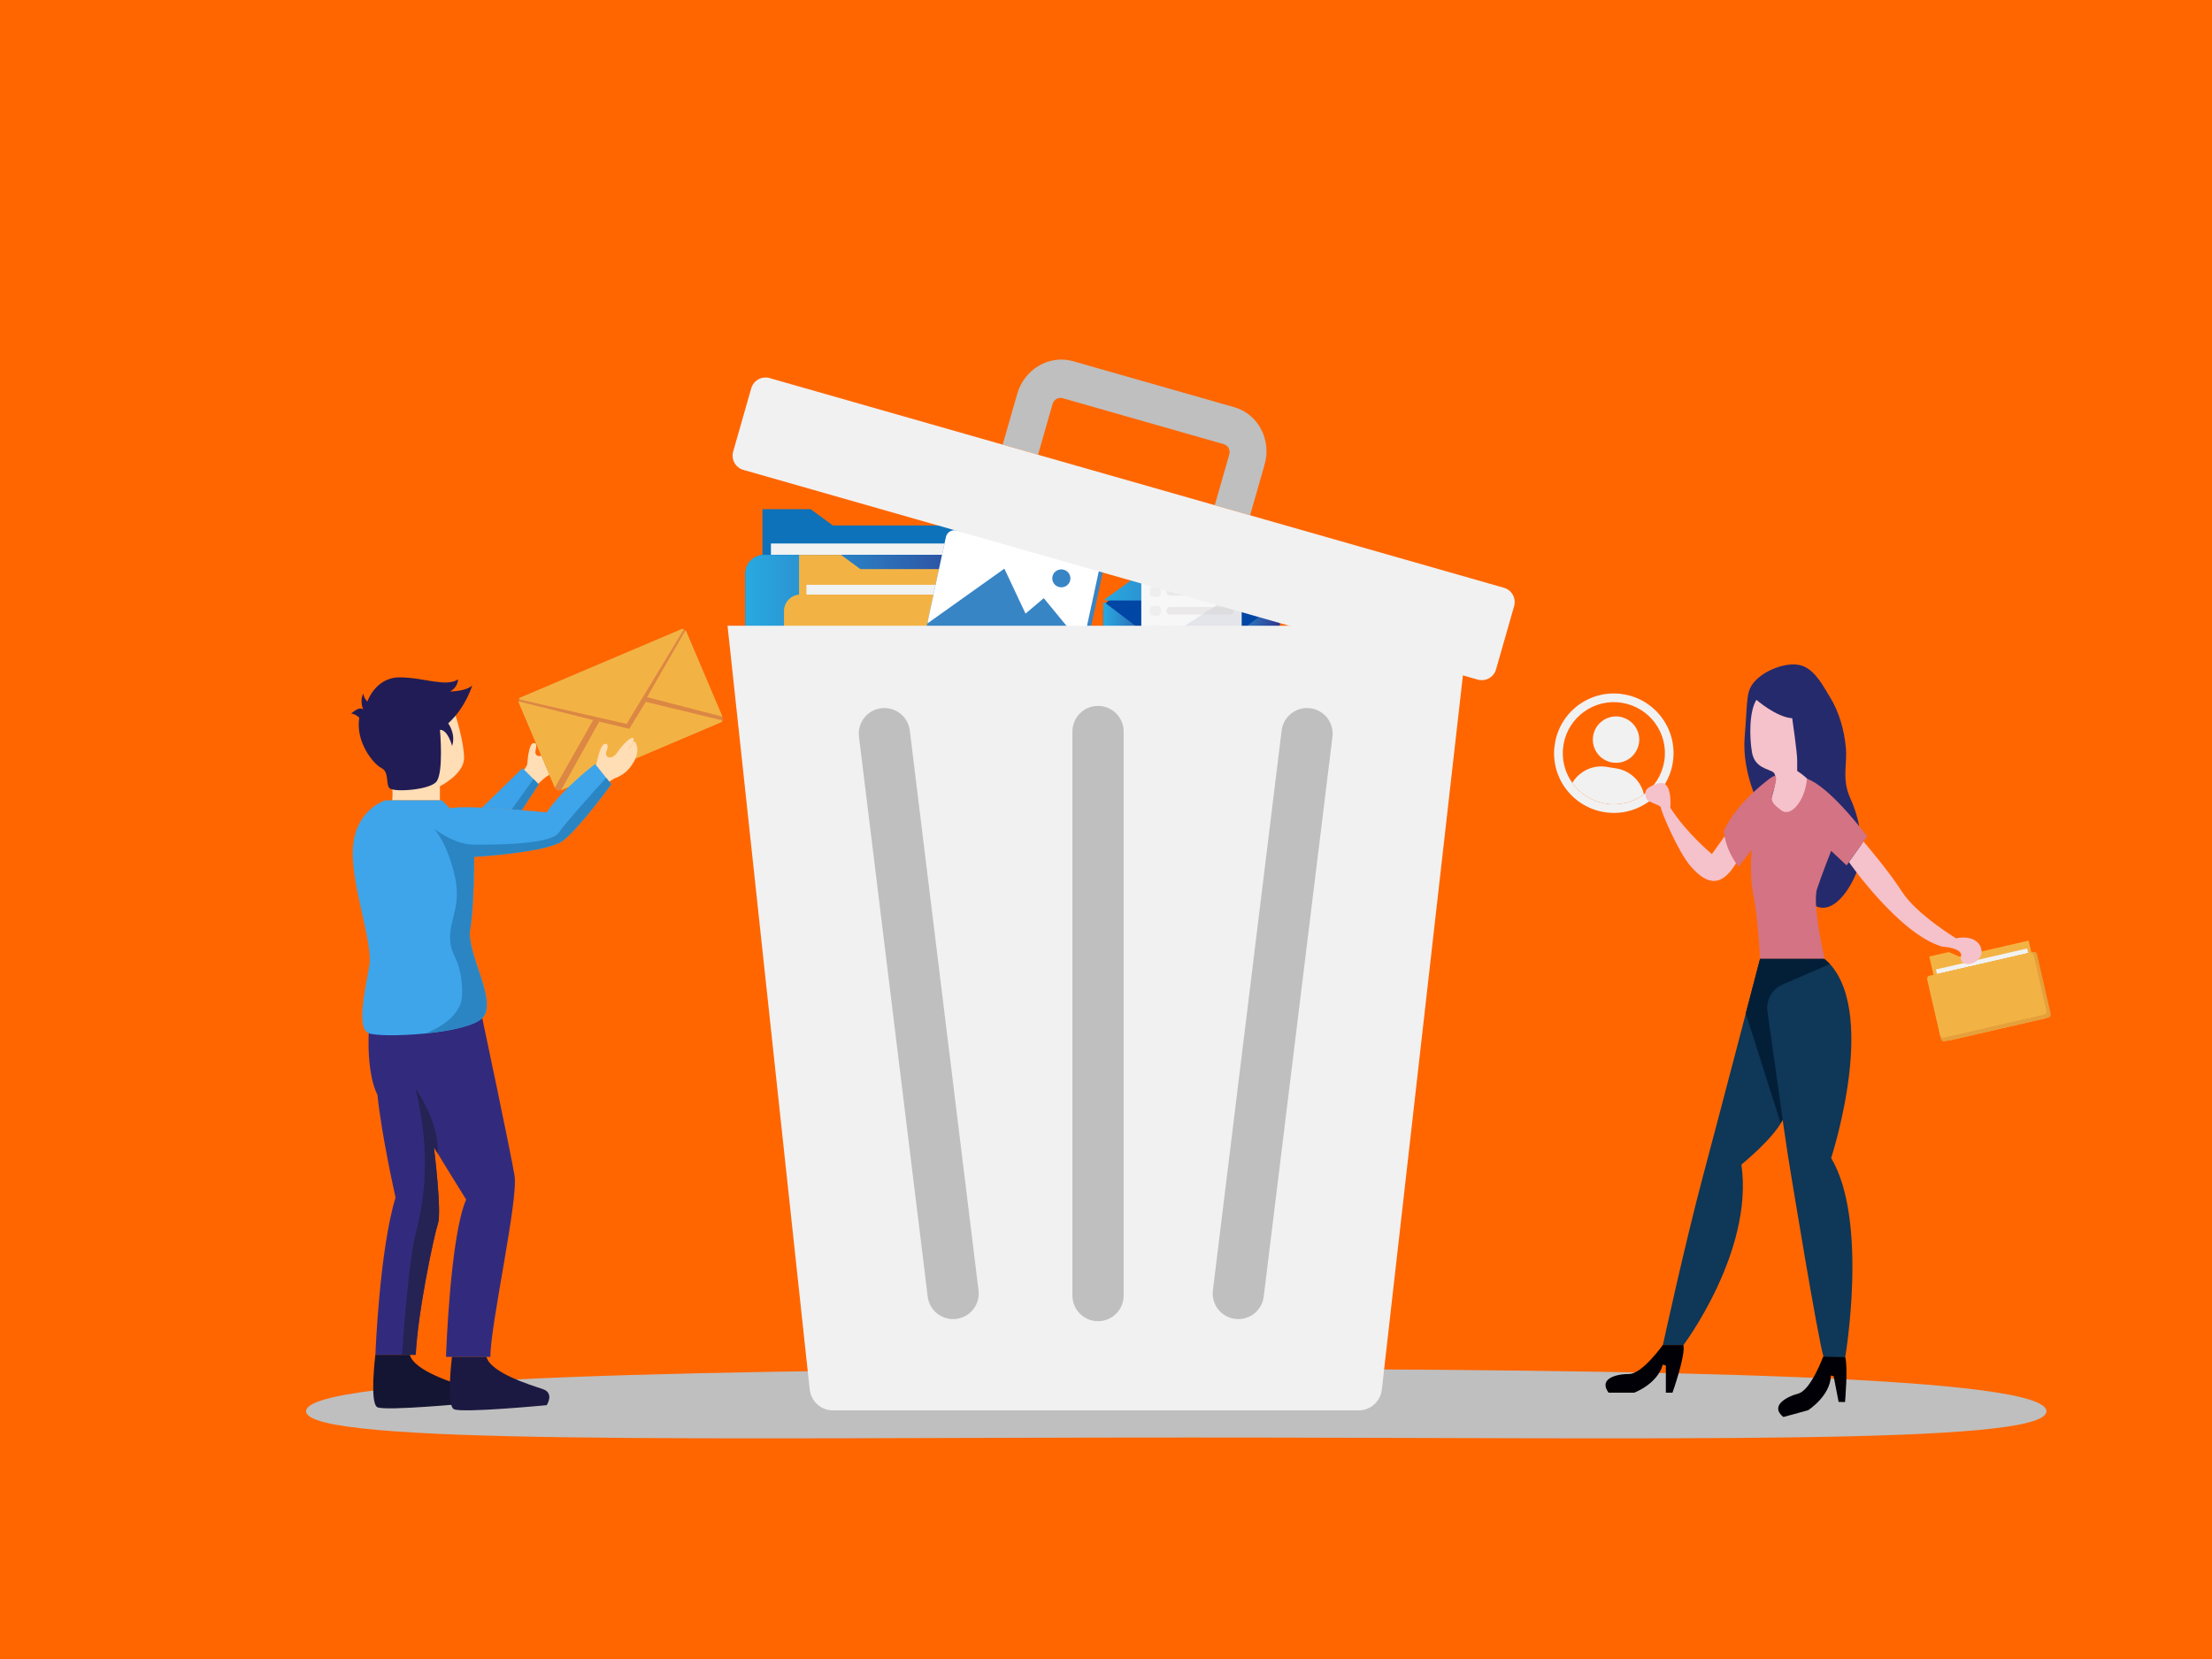
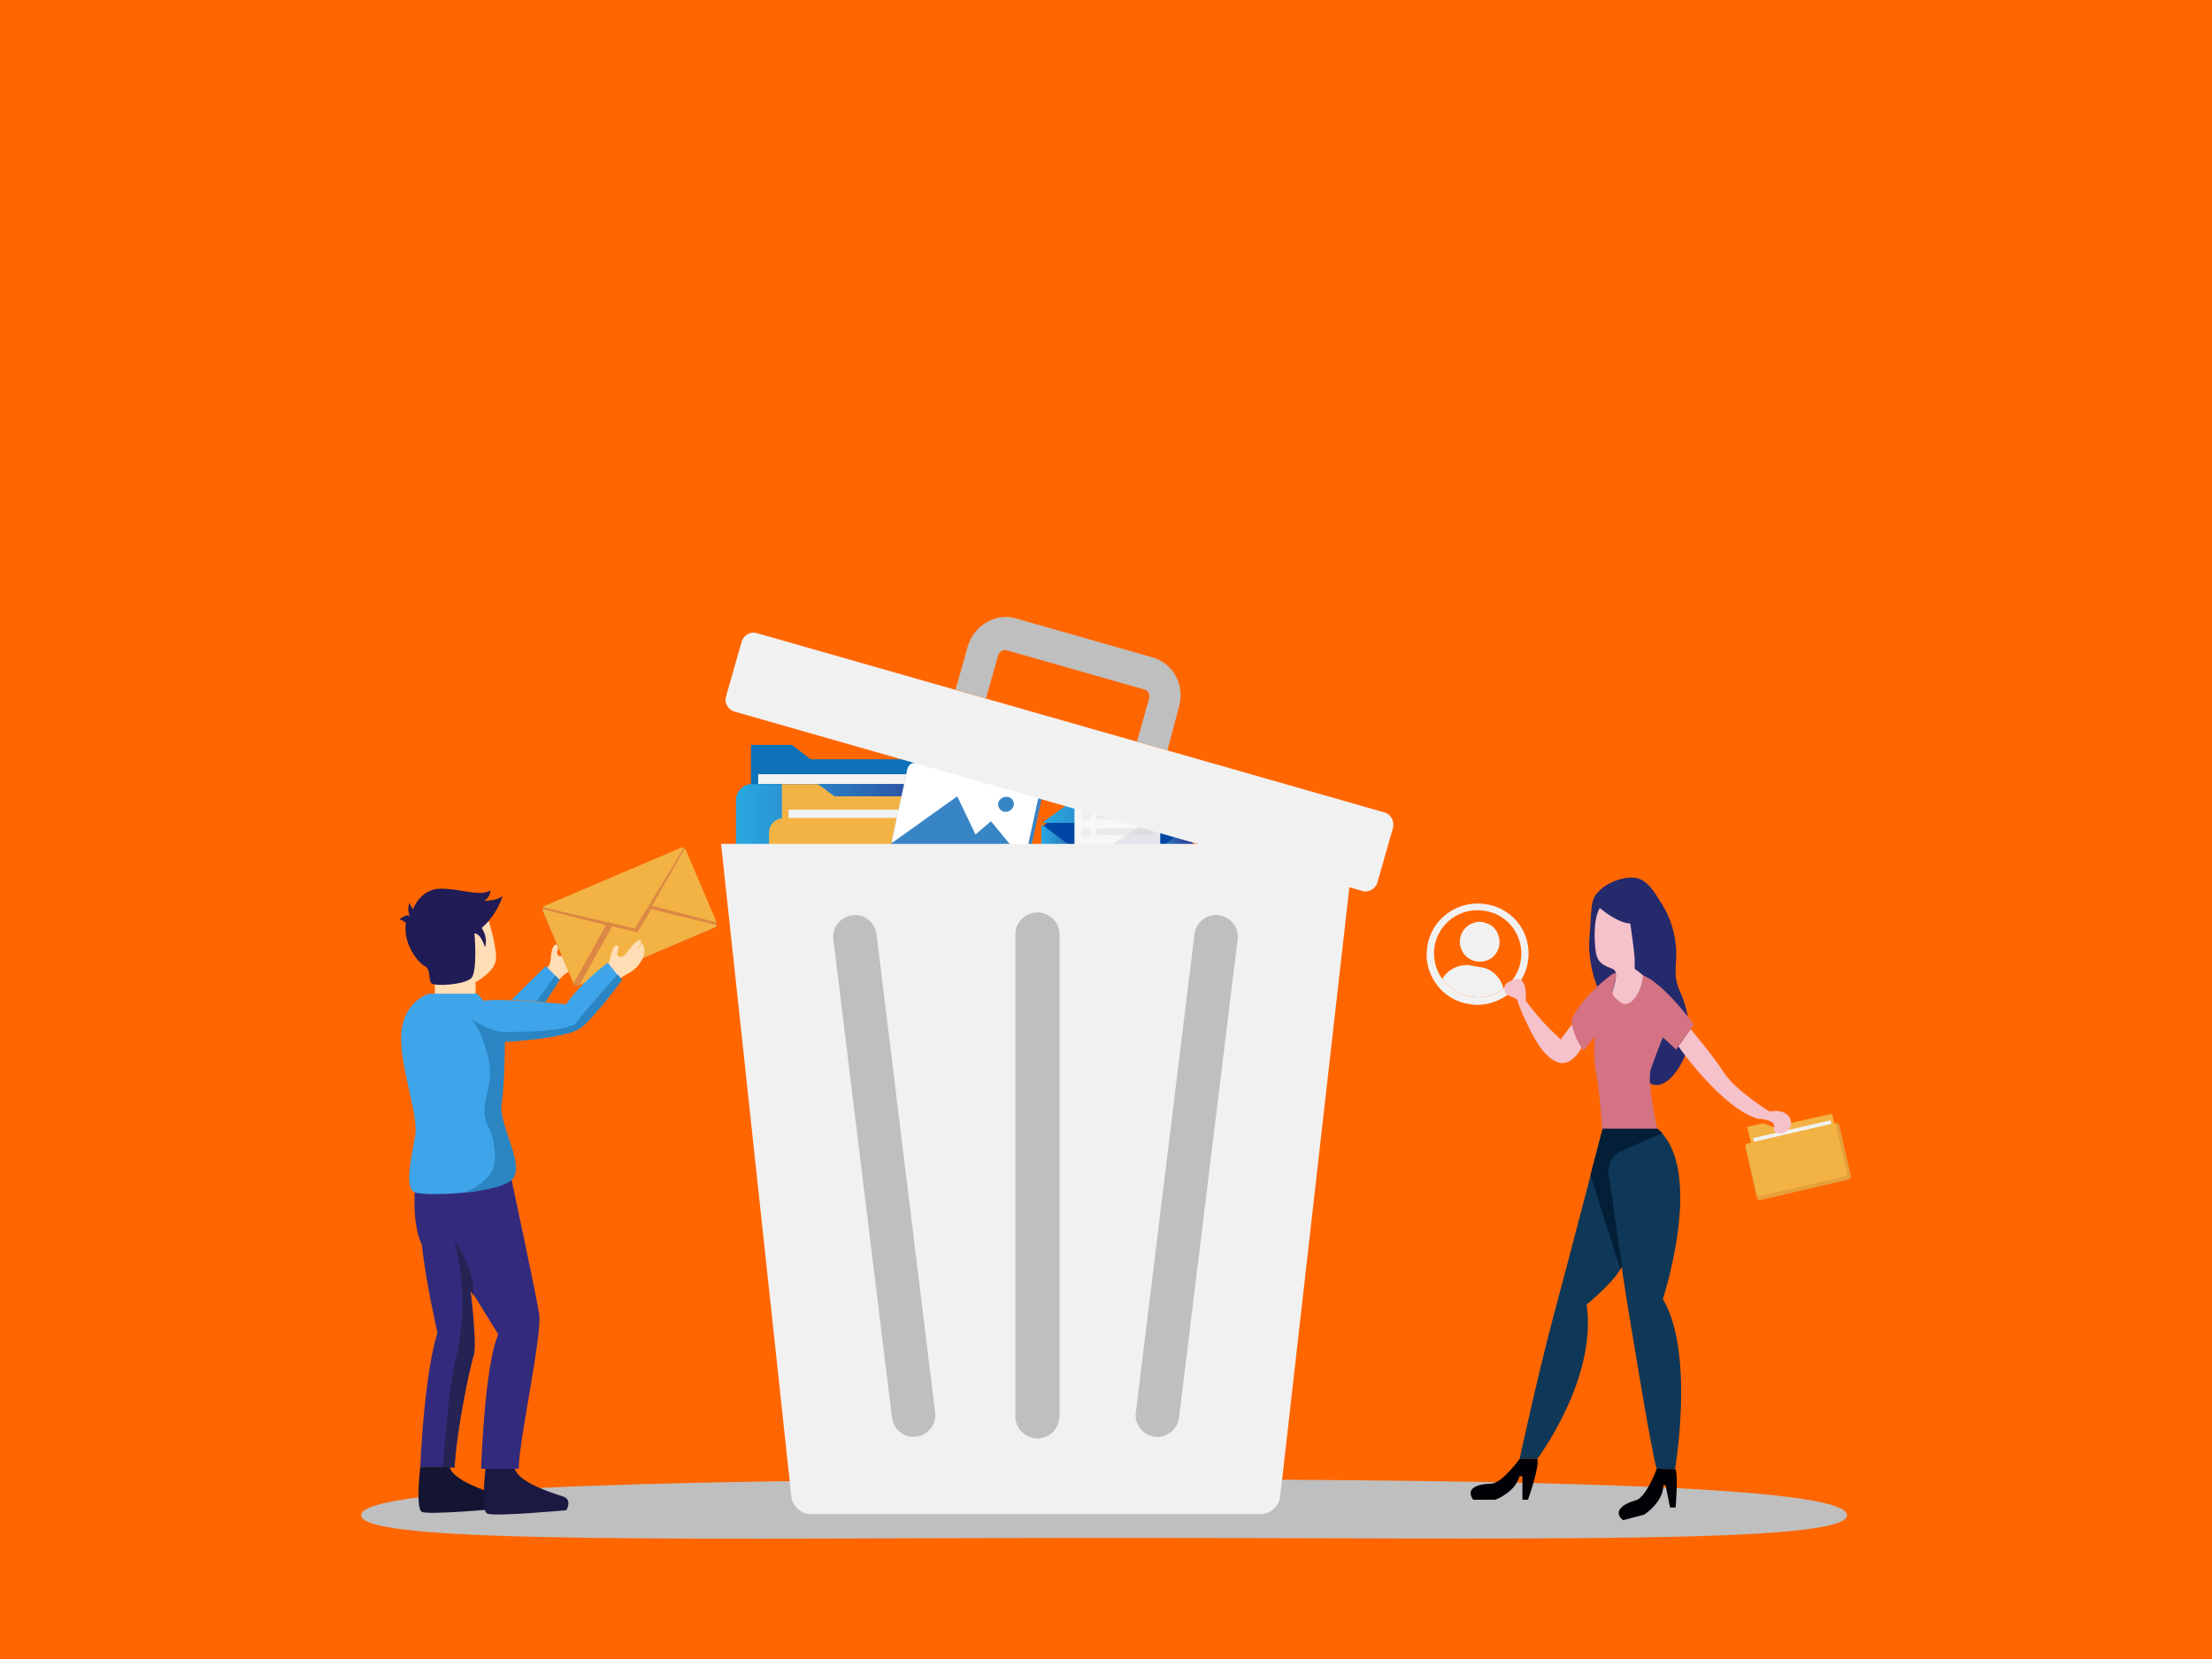
- <svg xmlns="http://www.w3.org/2000/svg" xmlns:xlink="http://www.w3.org/1999/xlink" id="SSL_ILLUSTRATION" viewBox="0 0 400 300">
-   <defs>
-     <style>.cls-1{fill:#d1cbcb;}.cls-1,.cls-2,.cls-3,.cls-4,.cls-5,.cls-6,.cls-7,.cls-8,.cls-9,.cls-10,.cls-11,.cls-12,.cls-13,.cls-14,.cls-15,.cls-16,.cls-17,.cls-18,.cls-19,.cls-20,.cls-21,.cls-22,.cls-23,.cls-24,.cls-25,.cls-26,.cls-27,.cls-28,.cls-29,.cls-30,.cls-31,.cls-32,.cls-33,.cls-34,.cls-35,.cls-36{stroke-width:0px;}.cls-2{fill:#031f38;}.cls-3{fill:url(#linear-gradient);}.cls-4{fill:#2b85c2;}.cls-5{fill:#e5a03c;}.cls-6{fill:#0f3757;}.cls-7{fill:#f5c1ca;}.cls-8{fill:#f7f7f7;}.cls-9{fill:#242353;}.cls-10{fill:#0d72b9;}.cls-11{fill:#211c55;}.cls-12{fill:url(#linear-gradient-5);}.cls-37{opacity:.35;}.cls-13{fill:none;}.cls-14{fill:#dc8744;}.cls-15{fill:#1b1941;}.cls-16{fill:#e4e5ea;}.cls-17{fill:#f3b344;}.cls-18{fill:#ddd;}.cls-19{fill:#bfbfbf;}.cls-20{fill:#ffddb5;}.cls-21{fill:#000006;}.cls-22{fill:#3ca2e9;}.cls-23{fill:#fff;}.cls-24{fill:url(#linear-gradient-2);}.cls-25{fill:#0046a4;}.cls-26{fill:#f60;}.cls-27{fill:url(#linear-gradient-3);}.cls-28{fill:#f1f2f2;}.cls-38{clip-path:url(#clippath);}.cls-29{fill:#3ea5eb;}.cls-30{fill:#d37383;}.cls-31{fill:#f1f1f1;}.cls-32{fill:#141433;}.cls-33{fill:#3885c6;}.cls-34{fill:url(#linear-gradient-4);}.cls-35{fill:#252a6c;}.cls-36{fill:#322b7d;}</style>
-     <clipPath id="clippath">
-       <rect class="cls-13" x="281.03" y="125.4" width="21.6" height="21.6" transform="translate(110.88 402.61) rotate(-80.83)" />
-     </clipPath>
-     <linearGradient id="linear-gradient" x1="134.77" y1="114.17" x2="182.3" y2="114.17" gradientUnits="userSpaceOnUse">
-       <stop offset="0" stop-color="#29a9e1" />
-       <stop offset=".24" stop-color="#2a91d0" />
-       <stop offset=".76" stop-color="#2d54a4" />
-       <stop offset="1" stop-color="#2f368f" />
+ <svg xmlns="http://www.w3.org/2000/svg" xmlns:xlink="http://www.w3.org/1999/xlink" version="1.1" id="SSL_ILLUSTRATION" x="0px" y="0px" width="400px" height="300px" viewBox="0 0 400 300" style="enable-background:new 0 0 400 300;" xml:space="preserve">
+   <style type="text/css">
+ 	.st0{fill:#FF6600;}
+ 	.st1{fill:#BFBFBF;}
+ 	.st2{clip-path:url(#SVGID_00000023271194723752284870000000760871341709732258_);}
+ 	.st3{fill:#F1F1F1;}
+ 	.st4{fill:#F5C1CA;}
+ 	.st5{fill:#0D72B9;}
+ 	.st6{fill:#F1F2F2;}
+ 	.st7{fill:url(#SVGID_00000029009631113853166000000013888664601772484254_);}
+ 	.st8{fill:#F3B344;}
+ 	.st9{fill:#E5A03C;}
+ 	.st10{fill:#0046A4;}
+ 	.st11{fill:url(#SVGID_00000132796917759520531370000014228322971075057033_);}
+ 	.st12{fill:#F7F7F7;}
+ 	.st13{fill:#E4E5EA;}
+ 	.st14{fill:#DDDDDD;}
+ 	.st15{opacity:0.35;}
+ 	.st16{fill:#D1CBCB;}
+ 	.st17{fill:url(#SVGID_00000142137687369695718720000008720832901821668797_);}
+ 	.st18{fill:url(#SVGID_00000075841485159324092920000006930980440469100977_);}
+ 	.st19{fill:url(#SVGID_00000001653837653651675160000009867694256785485997_);}
+ 	.st20{fill:#3885C6;}
+ 	.st21{fill:#FFFFFF;}
+ 	.st22{fill:#252A6C;}
+ 	.st23{fill:#0F3757;}
+ 	.st24{fill:#000006;}
+ 	.st25{fill:#D37383;}
+ 	.st26{fill:#031F38;}
+ 	.st27{fill:#FFDDB5;}
+ 	.st28{fill:#322B7D;}
+ 	.st29{fill:#3CA2E9;}
+ 	.st30{fill:#242353;}
+ 	.st31{fill:#141433;}
+ 	.st32{fill:#1B1941;}
+ 	.st33{fill:#211C55;}
+ 	.st34{fill:#2B85C2;}
+ 	.st35{fill:#DC8744;}
+ 	.st36{fill:#3EA5EB;}
+ </style>
+   <rect class="st0" width="400" height="300" />
+   <g>
+     <path class="st1" d="M334,274c0,5.3-58.2,4.1-132.4,4.1S65.3,279.4,65.3,274s62.2-6.5,136.4-6.5S334,268.7,334,274L334,274z" />
+     <g>
+       <defs>
+         <rect id="SVGID_1_" x="258" y="163.2" transform="matrix(0.1594 -0.9872 0.9872 0.1594 54.4215 408.7876)" width="18.4" height="18.4" />
+       </defs>
+       <clipPath id="SVGID_00000091711785301384759370000017478372321847717285_">
+         <use xlink:href="#SVGID_1_" style="overflow:visible;" />
+       </clipPath>
+       <g style="clip-path:url(#SVGID_00000091711785301384759370000017478372321847717285_);">
+         <path class="st3" d="M276.3,173.9c-0.4,2.5-1.8,4.6-3.7,6c-1.9,1.4-4.4,2.1-6.9,1.7l0,0c-2.5-0.4-4.7-1.8-6-3.7     c-1.4-1.9-2-4.3-1.6-6.8c0.8-5,5.5-8.4,10.6-7.6S277.1,168.9,276.3,173.9" />
+         <path class="st0" d="M275,173.7c-0.3,2.1-1.5,3.9-3.1,5.1c-1.6,1.2-3.7,1.8-5.9,1.4l0,0c-2.2-0.4-4-1.5-5.2-3.2     c-1.2-1.6-1.7-3.7-1.4-5.8c0.7-4.3,4.7-7.2,9-6.5C272.8,165.3,275.7,169.4,275,173.7" />
+         <path class="st3" d="M268.4,166.8c0.3,0.1,0.5,0.2,0.8,0.3c1.5,0.7,2.2,2.4,1.9,4c-0.4,1.7-1.8,2.8-3.5,2.8     c-2.1,0-3.7-1.7-3.6-3.8c0.1-2,1.8-3.5,3.8-3.4c0,0,0.1,0,0.1,0L268.4,166.8L268.4,166.8z" />
+         <path class="st3" d="M271.9,178.8c-1.6,1.2-3.7,1.8-5.9,1.4l0,0c-2.2-0.4-4-1.5-5.2-3.2c0.9-1.5,2.6-2.5,4.5-2.5     c0.2,0,0.5,0,0.7,0.1c0.6,0.1,1.1,0.2,1.7,0.3C269.8,175.1,271.4,176.8,271.9,178.8" />
+       </g>
+     </g>
+     <path class="st4" d="M275.9,180.9c0,0,0.4-4.5-1.9-3.8c-2.3,0.7-2,1.4-1.9,2.2c0.1,0.8,2.3,1.1,2.3,1.6c0,0.5,2.7,6.9,4.6,9.1   s4.4,3.9,7-0.5l-1.8-4.2l-2,2.7C282.4,188,278.6,184.9,275.9,180.9L275.9,180.9z" />
+     <polygon class="st5" points="173.1,166.9 135.8,166.9 135.8,137.3 135.8,134.7 143.2,134.7 146.6,137.3 173.1,137.3  " />
+     <rect x="137.1" y="140" class="st6" width="34.8" height="1.8" />
+     <path class="st5" d="M136.1,141.8H172c1.7,0,3,1.3,3,3v19.1c0,1.7-1.3,3-3,3h-35.9c-1.7,0-3-1.3-3-3v-19.1   C133.1,143.1,134.5,141.8,136.1,141.8z" />
+     <linearGradient id="SVGID_00000158735926860643914460000015922920478805655681_" gradientUnits="userSpaceOnUse" x1="133.111" y1="146.391" x2="173.699" y2="146.391" gradientTransform="matrix(1 0 0 -1 0 300)">
+       <stop offset="0" style="stop-color:#29A9E1" />
+       <stop offset="0.24" style="stop-color:#2A91D0" />
+       <stop offset="0.76" style="stop-color:#2D54A4" />
+       <stop offset="1" style="stop-color:#2F368F" />
    </linearGradient>
-     <linearGradient id="linear-gradient-2" x1="199.8" y1="102.81" x2="231.1" y2="102.81" xlink:href="#linear-gradient" />
-     <linearGradient id="linear-gradient-3" x1="199.49" y1="117" x2="210.31" y2="117" xlink:href="#linear-gradient" />
-     <linearGradient id="linear-gradient-4" x1="220.57" y1="117.01" x2="231.4" y2="117.01" xlink:href="#linear-gradient" />
-     <linearGradient id="linear-gradient-5" x1="200.33" y1="121.82" x2="231.15" y2="121.82" xlink:href="#linear-gradient" />
-   </defs>
-   <rect class="cls-26" width="400" height="300" />
-   <path class="cls-19" d="m370.06,255.2c0,6.22-68.12,4.75-155.03,4.75s-159.68,1.47-159.68-4.75,72.78-7.66,159.68-7.66,155.03,1.44,155.03,7.66Z" />
-   <g class="cls-38">
-     <path class="cls-31" d="m302.49,137.92c-.47,2.92-2.08,5.38-4.29,7-2.25,1.64-5.12,2.42-8.09,1.94h0c-2.96-.48-5.45-2.12-7.07-4.38-1.6-2.23-2.35-5.07-1.87-8,.95-5.89,6.49-9.89,12.38-8.94,5.89.95,9.89,6.49,8.94,12.38" />
-     <path class="cls-26" d="m300.94,137.67c-.4,2.5-1.78,4.6-3.67,5.99-1.92,1.4-4.38,2.07-6.91,1.66h0c-2.53-.41-4.66-1.81-6.04-3.75-1.36-1.91-2.01-4.34-1.6-6.84.81-5.03,5.55-8.46,10.59-7.64s8.46,5.55,7.64,10.59" />
-     <path class="cls-31" d="m293.23,129.66c.3.12.62.21.91.36,1.71.87,2.63,2.84,2.18,4.66-.47,1.94-2.13,3.26-4.09,3.26-2.42,0-4.33-2.03-4.19-4.44.13-2.29,2.11-4.06,4.4-3.94.04,0,.08,0,.12,0l.68.11Z" />
-     <path class="cls-31" d="m297.27,143.66c-1.92,1.4-4.38,2.07-6.91,1.66h0c-2.53-.41-4.66-1.81-6.04-3.75,1.08-1.8,3.05-2.98,5.25-2.98.27,0,.54.02.8.06.67.1,1.33.21,2,.32,2.45.42,4.38,2.31,4.91,4.69" />
+     <path style="fill:url(#SVGID_00000158735926860643914460000015922920478805655681_);" d="M136,141.8h34.9c1.6,0,2.9,1.3,2.9,2.9   v17.9c0,1.6-1.3,2.9-2.9,2.9H136c-1.6,0-2.9-1.3-2.9-2.9v-17.9C133.1,143.1,134.4,141.8,136,141.8z" />
+     <polygon class="st8" points="174,169.8 141.4,169.8 141.4,144 141.4,141.8 147.9,141.8 150.9,144 174,144  " />
+     <rect x="142.6" y="146.4" class="st6" width="30.3" height="1.5" />
+     <path class="st9" d="M141.7,148H173c1.4,0,2.6,1.2,2.6,2.6v16.6c0,1.4-1.2,2.6-2.6,2.6h-31.3c-1.4,0-2.6-1.2-2.6-2.6v-16.6   C139.1,149.1,140.3,148,141.7,148z" />
+     <path class="st8" d="M141.6,148H172c1.4,0,2.5,1.1,2.5,2.5V166c0,1.4-1.1,2.5-2.5,2.5h-30.4c-1.4,0-2.5-1.1-2.5-2.5v-15.6   C139.1,149.1,140.2,148,141.6,148z" />
+     <path class="st10" d="M190.2,148.6h23.7c1,0,1.8,0.8,1.8,1.8V162c0,1-0.8,1.8-1.8,1.8h-23.7c-1,0-1.8-0.8-1.8-1.8v-11.6   C188.4,149.4,189.2,148.6,190.2,148.6z" />
+     <linearGradient id="SVGID_00000177486620540278729690000010021563879625106061_" gradientUnits="userSpaceOnUse" x1="188.639" y1="156.079" x2="215.369" y2="156.079" gradientTransform="matrix(1 0 0 -1 0 300)">
+       <stop offset="0" style="stop-color:#29A9E1" />
+       <stop offset="0.24" style="stop-color:#2A91D0" />
+       <stop offset="0.76" style="stop-color:#2D54A4" />
+       <stop offset="1" style="stop-color:#2F368F" />
+     </linearGradient>
+     <path style="fill:url(#SVGID_00000177486620540278729690000010021563879625106061_);" d="M202,139L202,139l-13.3,9.6   c-0.1,0.1-0.1,0.2,0.1,0.2h26.5c0.1,0,0.2-0.2,0.1-0.2L202,139z" />
+     <rect x="194.3" y="141.8" class="st12" width="15.5" height="18.6" />
+     <polygon class="st13" points="209.7,147.1 209.7,160.4 194.3,160.4 194.3,157.1  " />
+     <rect x="196.6" y="144.3" class="st14" width="10.8" height="0.5" />
+     <g class="st15">
+       <path class="st16" d="M207.9,148.1h-9.1c-0.4,0-0.6-0.3-0.6-0.6l0,0c0-0.3,0.3-0.6,0.6-0.6h9.1c0.4,0,0.6,0.3,0.6,0.6l0,0    C208.5,147.8,208.2,148.1,207.9,148.1z" />
+       <path class="st16" d="M207.9,151h-9.2c-0.3,0-0.6-0.3-0.6-0.6l0,0c0-0.3,0.3-0.6,0.6-0.6h9.2c0.3,0,0.6,0.3,0.6,0.6l0,0    C208.5,150.8,208.3,151,207.9,151z" />
+       <path class="st14" d="M196.1,149.7h0.6c0.3,0,0.6,0.2,0.6,0.6v0.4c0,0.3-0.2,0.6-0.6,0.6h-0.6c-0.3,0-0.6-0.2-0.6-0.6v-0.4    C195.6,149.9,195.8,149.7,196.1,149.7z" />
+       <path class="st14" d="M196.1,152.6h0.6c0.3,0,0.6,0.2,0.6,0.6v0.4c0,0.3-0.2,0.6-0.6,0.6h-0.6c-0.3,0-0.6-0.2-0.6-0.6v-0.4    C195.6,152.9,195.8,152.6,196.1,152.6z" />
+       <path class="st14" d="M196.1,155.6h0.7c0.3,0,0.5,0.2,0.5,0.5v0.5c0,0.3-0.2,0.5-0.5,0.5h-0.7c-0.3,0-0.5-0.2-0.5-0.5v-0.5    C195.6,155.8,195.8,155.6,196.1,155.6z" />
+       <path class="st14" d="M196.1,146.7h0.6c0.3,0,0.6,0.2,0.6,0.6v0.4c0,0.3-0.2,0.6-0.6,0.6h-0.6c-0.3,0-0.6-0.2-0.6-0.6v-0.4    C195.6,147,195.8,146.7,196.1,146.7z" />
+       <path class="st16" d="M207.9,154h-9.1c-0.4,0-0.6-0.3-0.6-0.6l0,0c0-0.3,0.3-0.6,0.6-0.6h9.1c0.4,0,0.6,0.3,0.6,0.6l0,0    C208.5,153.7,208.2,154,207.9,154z" />
+       <path class="st16" d="M207.9,156.9h-9.1c-0.4,0-0.6-0.3-0.6-0.6l0,0c0-0.3,0.3-0.6,0.6-0.6h9.1c0.4,0,0.6,0.3,0.6,0.6l0,0    C208.5,156.6,208.2,156.9,207.9,156.9z" />
+     </g>
+     <path class="st10" d="M210,155.6l-2.4,1.4l-1.3-1l-0.5,0.6l-3.9,2.8l-3.7-2.8l-0.7-0.6l-1.2,1l-2.4-1.4c-0.2,0-0.3,0.2-0.3,0.5v6.5   c0,0.3,0.1,0.5,0.3,0.5H210c0.2,0,0.3-0.2,0.3-0.5V156C210.3,155.8,210.2,155.5,210,155.6L210,155.6z" />
+     <linearGradient id="SVGID_00000025442736053734383200000000745223971635290813_" gradientUnits="userSpaceOnUse" x1="188.387" y1="143.958" x2="197.618" y2="143.958" gradientTransform="matrix(1 0 0 -1 0 300)">
+       <stop offset="0" style="stop-color:#29A9E1" />
+       <stop offset="0.24" style="stop-color:#2A91D0" />
+       <stop offset="0.76" style="stop-color:#2D54A4" />
+       <stop offset="1" style="stop-color:#2F368F" />
+     </linearGradient>
+     <path style="fill:url(#SVGID_00000025442736053734383200000000745223971635290813_);" d="M197.6,156l-9.2-6.9   c0,0.1-0.1,0.2-0.1,0.3v13.8L197.6,156L197.6,156z" />
+     <linearGradient id="SVGID_00000121277965550504583770000005073548326190560648_" gradientUnits="userSpaceOnUse" x1="206.379" y1="143.966" x2="215.627" y2="143.966" gradientTransform="matrix(1 0 0 -1 0 300)">
+       <stop offset="0" style="stop-color:#29A9E1" />
+       <stop offset="0.24" style="stop-color:#2A91D0" />
+       <stop offset="0.76" style="stop-color:#2D54A4" />
+       <stop offset="1" style="stop-color:#2F368F" />
+     </linearGradient>
+     <path style="fill:url(#SVGID_00000121277965550504583770000005073548326190560648_);" d="M215.6,163.1v-13.8c0-0.1,0-0.2-0.1-0.3   l-9.2,7L215.6,163.1z" />
+     <linearGradient id="SVGID_00000127021938648170660330000004558227303140516797_" gradientUnits="userSpaceOnUse" x1="189.095" y1="139.854" x2="215.414" y2="139.854" gradientTransform="matrix(1 0 0 -1 0 300)">
+       <stop offset="0" style="stop-color:#29A9E1" />
+       <stop offset="0.24" style="stop-color:#2A91D0" />
+       <stop offset="0.76" style="stop-color:#2D54A4" />
+       <stop offset="1" style="stop-color:#2F368F" />
+     </linearGradient>
+     <path style="fill:url(#SVGID_00000127021938648170660330000004558227303140516797_);" d="M215,163.8c0.2,0,0.3-0.1,0.5-0.2l-9.5-7   l-3.9,2.8l-3.7-2.8l-9.3,7.2H215z" />
+     <path class="st20" d="M161.1,152.9l3-13.8c0.2-0.7,0.9-1.2,1.6-1.1l21.6,4.7c0.7,0.2,1.2,0.9,1.1,1.6l-3,13.8   c-0.2,0.7-0.9,1.2-1.6,1.1l-21.6-4.7C161.4,154.4,160.9,153.6,161.1,152.9z" />
+     <path class="st21" d="M161.3,151.9l2.8-12.9c0.2-0.7,0.9-1.2,1.6-1l21.1,4.5c0.7,0.2,1.2,0.9,1,1.6l-2.8,12.9   c-0.2,0.7-0.9,1.2-1.6,1l-21.1-4.5C161.6,153.4,161.2,152.7,161.3,151.9z" />
+     <path class="st20" d="M179.2,148.5l-2.8,2.4l-3.3-6.9l-11.9,8.5c0,0.6,0.5,1.2,1.3,1.3l20.6,4.4c0.8,0.2,1.6-0.2,1.8-0.8l0.3-1.6   L179.2,148.5L179.2,148.5z" />
+     <path class="st20" d="M183.3,145.7c-0.2,0.7-0.9,1.2-1.7,1.1c-0.8-0.2-1.2-0.9-1.1-1.6c0.2-0.7,0.9-1.2,1.7-1.1   C183,144.2,183.5,145,183.3,145.7z" />
+     <path class="st3" d="M130.4,152.7l12.7,117.9c0.2,1.8,1.8,3.2,3.6,3.2h81.2c1.8,0,3.4-1.4,3.6-3.2l13.4-118H130.4L130.4,152.7z" />
+     <path class="st1" d="M187.6,260.1c-2.2,0-4-1.8-4-4v-87.1c0-2.2,1.8-4,4-4s4,1.8,4,4v87.1C191.5,258.4,189.8,260.1,187.6,260.1z" />
+     <path class="st1" d="M165.7,259.8c-2.2,0.3-4.1-1.3-4.4-3.4l-10.6-86.5c-0.3-2.2,1.3-4.1,3.4-4.4c2.2-0.3,4.1,1.3,4.4,3.4   l10.6,86.5C169.4,257.5,167.9,259.5,165.7,259.8L165.7,259.8z" />
+     <path class="st1" d="M208.8,259.8c2.2,0.3,4.1-1.3,4.4-3.4l10.6-86.5c0.3-2.2-1.3-4.1-3.4-4.4c-2.2-0.3-4.1,1.3-4.4,3.4l-10.6,86.5   C205.1,257.5,206.6,259.5,208.8,259.8L208.8,259.8z" />
+     <path class="st1" d="M211.1,135.7l-5.5-1.6l2.2-7.8c0.2-0.7-0.2-1.4-0.8-1.6l-24.9-7.1c-0.7-0.2-1.4,0.2-1.6,0.9l-2.2,7.8l-5.5-1.6   l2.2-7.8c1.1-3.8,5-6.1,8.6-5.1l24.9,7.1c3.7,1.1,5.8,5,4.7,8.9L211.1,135.7L211.1,135.7z" />
+     <path class="st3" d="M250.3,146.9l-113.4-32.4c-1.2-0.4-2.5,0.4-2.8,1.6l-2.8,9.8c-0.4,1.2,0.4,2.5,1.6,2.8l113.4,32.4   c1.2,0.4,2.5-0.4,2.8-1.6l2.8-9.8C252.2,148.5,251.5,147.2,250.3,146.9L250.3,146.9z" />
+     <polygon class="st8" points="334,213.3 318.9,216.8 316.2,204.8 315.9,203.8 318.9,203.1 320.6,203.8 331.3,201.4  " />
+     <rect x="316.9" y="204.2" transform="matrix(0.9745 -0.2243 0.2243 0.9745 -37.621 77.8962)" class="st6" width="14.4" height="0.7" />
+     <path class="st9" d="M316,206.8l16-3.7c0.2-0.1,0.5,0.1,0.6,0.4l2.1,9.2c0.1,0.2-0.1,0.5-0.4,0.6l-16,3.7c-0.2,0.1-0.5-0.1-0.6-0.4   l-2.1-9.2C315.6,207.1,315.7,206.9,316,206.8z" />
+     <path class="st8" d="M316,206.8l15.5-3.6c0.2-0.1,0.5,0.1,0.5,0.3l2,8.7c0.1,0.2-0.1,0.5-0.3,0.5l-15.5,3.6   c-0.2,0.1-0.5-0.1-0.5-0.3l-2-8.7C315.6,207.1,315.7,206.9,316,206.8z" />
+     <path class="st22" d="M290,181.1c0,0-3-5.4-2.6-11.3c0.5-5.9,0.1-7.1,1.8-8.7c1.6-1.7,5.1-2.9,7.2-2.2c2.1,0.8,3.3,3.4,4.2,4.7   c1.5,2.4,2.3,5.2,2.5,7.9c0.2,2.7-0.7,4.8,0.7,7.8c1.5,3.3,1.9,6.7,1.6,9.2c-0.3,2.5-3.3,8.6-6.6,7.6c-3.3-1.1-7.4-15.7-7.4-15.7   L290,181.1z" />
+     <path class="st4" d="M291.9,178.2c0,0,0.7-2.2,0-2.8c-0.7-0.6-2.9-0.6-3.3-3.1c-0.4-2.4-0.4-6.4,0.7-8.1c0,0,3.1,2.7,5.5,2.8   c0,0,0.8,5.3,0.8,6.5v1.7c0,0,1.2,0.8,1.6,1.3c0.9,1.1-1.3,6.1-3.1,5.7c-1.7-0.4-2.8-1.9-2.8-1.9L291.9,178.2L291.9,178.2z" />
+     <path class="st23" d="M289.8,204.2c0,0-5.9,22.7-8.8,33.5c-2.9,10.8-6.2,26.1-6.2,26.1h3.2c0,0,10.9-14.5,8.9-27.9c0,0,5-4,6.4-6.9   C294.7,226.1,292,205.2,289.8,204.2L289.8,204.2z" />
+     <path class="st23" d="M289.8,204.2c0,0,4,29.3,4.6,32.3c0,0,4.3,26.6,5.2,29.2h3.3c0,0,3.6-21.1-2.2-30.8c0,0,7.7-23.4-1-30.8   H289.8z" />
+     <path class="st24" d="M274.8,263.8c0,0-3.2,4.5-5.2,4.5c-2,0-4.8,0.7-3.2,2.9h4c0,0,3.6-1.3,4.4-4.3l0.5,0.1v4.2h1   c0,0,2.1-5.8,1.7-7.4H274.8z" />
+     <path class="st24" d="M299.6,265.6c0,0-1.9,5.2-3.8,5.7s-4.4,1.9-2.3,3.6l3.8-1c0,0,3.5-2.2,3.5-5.4l0.4,0.1l0.8,4l1,0   c0,0,0.5-5.5,0-6.9L299.6,265.6L299.6,265.6z" />
+     <path class="st4" d="M303.5,189.2c0,0,7.8,11.2,14.4,13.1c0,0,3.2,0.1,2.9,1.5s1.7,1.6,2.7,0.4s0.1-3.9-3.5-3.2   c0,0-6.1-3.7-8.3-7.1s-6-7.8-6-7.8L303.5,189.2L303.5,189.2z" />
+     <path class="st25" d="M297.6,176.6c-0.2-0.1-0.4-0.2-0.5-0.2c-0.3,3.5-2.5,6-4,4.9c-1.3-1-1.8-1.4-1.4-2.6c0.6-1.9,0.8-3.1,0-2.6   c-0.1,0.1-0.2,0.1-0.2,0.1s-5.4,3.8-7.3,8.2c0,0-0.1,2.5,2.2,5.6l2-2.6c0,0-0.4,4.2,0.3,7.1c0.6,2.9,1,9.7,1,9.7h10   c0,0-1.9-8.4-1.2-10.8c0.8-2.4,2.2-5.8,2.2-5.8l2.4,2.2l3.2-4.5C306.4,185.3,301.3,178.4,297.6,176.6L297.6,176.6z" />
+     <path class="st26" d="M293.3,229L293.3,229l-2.4-16.7c-0.2-1.8,0.7-3.5,2.4-4.2l7.3-3.2c0,0,0,0,0,0c-0.2-0.2-0.5-0.5-0.9-0.8h-9.9   c0,0-0.9,3.5-2.2,8.4l5.4,17C293.1,229.4,293.2,229.2,293.3,229L293.3,229c0.1,1,0.2,1.9,0.4,2.7L293.3,229L293.3,229z" />
+     <path class="st27" d="M98.2,175.7c0,0,1.2-0.9,1.3-1.7c0.1-0.7,0.1-0.4,0.1-0.7c0-0.1,0-0.3,0-0.3s0.2-1.8,0.7-2.1   c0.5-0.3,0.8,0.1,0.5,1.1c-0.3,1,1,1.4,1.7-0.1c0.8-1.5,2-2.9,2.2-2.4c0.2,0.5-0.6,1.7-0.6,1.7s0,0,0.2-0.3c0.2-0.3,0.4-1.2,0.5-1   c0.1,0.2,1.1,1.1,0.3,3.1c-0.8,2-2.1,2.6-2.6,2.9c-0.5,0.3-2.1,1.8-2.4,2.4C100.1,178.4,97.6,176.8,98.2,175.7L98.2,175.7z" />
+     <path class="st27" d="M88.4,166.6c0,0,1.3,4.1,1.3,6.6s-3.7,4.4-3.7,4.4v2.2h-7.4c0,0,0.1-1.2,0-1.7   C78.5,177.5,83.9,166.9,88.4,166.6L88.4,166.6z" />
+     <path class="st28" d="M82.2,265.3H76c0,0,0.6-16.2,3.1-24.3c0,0-2.2-9.6-2.8-15.9c0,0-1.9-3.1-1.2-11.2l17.4-0.6   c0,0,4.4,20.5,5,24.3c0.6,3.7-3.7,23-3.7,28h-6.8c0,0,0.6-18.7,3.1-24.3c0,0-3.1-5-5-8.1c0,0,1.2,10,0.6,11.8   C85,247,82.5,258.8,82.2,265.3L82.2,265.3z" />
+     <polygon class="st29" points="92.5,180.8 98.7,174.7 101.2,177.2 98.6,181.2  " />
+     <path class="st30" d="M85.6,245.1c0.6-1.9-0.6-11.8-0.6-11.8c0.2,0.3,0.4,0.6,0.6,1l0,0c0.3-4.9-3.4-10-3.4-10   c2.5,10.6,1.2,17.4,0,22.4s-2.1,18.7-2.1,18.7h2.1C82.5,258.8,85,247,85.6,245.1L85.6,245.1z" />
+     <path class="st31" d="M76,265.3c0,0-0.9,7.5,0.3,8.1c1.2,0.6,14.3-0.6,14.3-0.6s1.2-1.9-0.6-2.5c-1.9-0.6-8-2.5-8.7-5   C81.3,265.3,76,265.3,76,265.3z" />
+     <path class="st32" d="M87.8,265.6c0,0-0.9,7.5,0.3,8.1c1.2,0.6,14.3-0.6,14.3-0.6s1.2-1.9-0.6-2.5c-1.9-0.6-8-2.5-8.7-5   C93.1,265.6,87.8,265.6,87.8,265.6z" />
+     <path class="st33" d="M90.9,162c-0.9,0.9-3.4,0.9-3.4,0.9c1.2-0.6,1.2-1.9,1.2-1.9c-1.9,1.2-5.3-0.3-9-0.3s-5,3.7-5,3.7   c-0.6-0.6-0.6-1.2-0.6-1.2c-0.6,1.2,0,2.5,0,2.5c-0.6-0.6-1.9,0.6-1.9,0.6c0.6,0,1.2,0.6,1.2,0.6c-0.6,3.7,2.2,7.2,3.4,7.8   c1.2,0.6,0.6,2.5,1.2,3.1c0.6,0.6,5.9,0.3,7.2-0.9c1.2-1.2,0.6-8.1,0.6-8.1c1.2,0,1.9,2.5,1.9,2.5c0.6-1.9-0.6-3.5-0.6-3.5   C90,165.3,90.9,162,90.9,162L90.9,162z" />
+     <polygon class="st34" points="98.6,181.2 101.2,177.2 100.4,176.4 97,181.1  " />
+     <path class="st35" d="M98.5,163.8l24.6-10.4c0.4-0.1,0.8,0,0.9,0.4l5.6,13.1c0.1,0.4,0,0.8-0.4,0.9l-24.6,10.4   c-0.4,0.1-0.8,0-0.9-0.4l-5.6-13.1C98,164.3,98.2,163.9,98.5,163.8z" />
+     <polygon class="st35" points="109.6,167.3 110.6,167.5 115.2,168.7 117.7,164.5 117.9,163.8 121.6,164.7 116.8,171 108.6,169.1     " />
+     <path class="st8" d="M109.6,167.3l-11.5-2.9c0,0.1,0,0.2,0.1,0.3l5.5,13.1C103.7,177.8,109.6,167.3,109.6,167.3z" />
+     <path class="st8" d="M129.6,166.8l-5.6-13.1c0-0.1-0.1-0.2-0.2-0.2l-5.9,10.3L129.6,166.8L129.6,166.8z" />
+     <path class="st8" d="M129.2,167.7c0.2-0.1,0.3-0.2,0.4-0.4l-11.8-2.9l-2.5,4.2l-4.6-1.1l-5.9,10.6L129.2,167.7L129.2,167.7z" />
+     <path class="st8" d="M114.8,167.9L114.8,167.9l-16.5-3.8c-0.1,0-0.1-0.2,0-0.2l25.1-10.7c0.1-0.1,0.2,0.1,0.2,0.2L114.8,167.9   L114.8,167.9z" />
+     <path class="st27" d="M108.7,175.5c0,0,1.3-0.8,1.4-1.5c0.2-0.6,0.1-0.4,0.2-0.7c0-0.1,0.1-0.3,0.1-0.3s0.4-1.8,0.9-2   s0.7,0.2,0.4,1.1c-0.4,0.9,0.8,1.5,1.7,0.1c0.9-1.3,2.3-2.7,2.5-2.1c0.2,0.6-0.8,1.6-0.8,1.6s0,0,0.3-0.2s0.5-1.1,0.7-0.9   c0.1,0.2,1,1.2-0.1,3.1c-1.1,1.9-2.4,2.3-2.9,2.6s-2.3,1.5-2.6,2.1C110.3,178.4,108,176.6,108.7,175.5L108.7,175.5z" />
+     <path class="st36" d="M86.3,179.7h-8.7c0,0-4.4,1.2-5,6.8c-0.6,5.6,3.1,14.9,2.5,18.7c-0.6,3.7-2.1,9.7-0.1,10.4   c2,0.8,15,0.2,17.5-2.3s-2.5-10-1.9-13.7c0.6-3.7,0.6-11.2,0.6-11.2s11.2-0.6,13.7-2.5c2.5-1.9,7.5-8.7,7.5-8.7l-2.5-3.1   c0,0-5,3.7-7.5,7.5c0,0-12.5-1.2-14.9-0.6L86.3,179.7L86.3,179.7z" />
+     <path class="st34" d="M91.3,188.4c0,0,11.2-0.6,13.7-2.5c2.5-1.9,7.5-8.7,7.5-8.7l-0.8-1c-1.8,2-6.3,7-7.3,8.5   c-1.2,1.9-10,1.9-13.1,1.9c-3.1,0-6.2-2.5-6.2-2.5s1.9,1.9,3.1,6.8c1.2,5-0.6,6.8-0.6,10c0,3.1,1.9,3.1,1.9,8.7c0,3-2.9,5-5.6,6.1   c3.7-0.4,7.5-1.2,8.7-2.4c2.5-2.5-2.5-10-1.9-13.7C91.3,195.9,91.3,188.4,91.3,188.4z" />
  </g>
-   <path class="cls-7" d="m302.04,146.08s.51-5.24-2.2-4.4c-2.71.85-2.37,1.61-2.2,2.54.17.93,2.71,1.27,2.71,1.86s3.13,8.04,5.41,10.61c2.28,2.57,5.11,4.53,8.18-.59l-2.08-4.87-2.29,3.21s-4.48-3.64-7.52-8.37Z" />
-   <polygon class="cls-10" points="181.64 129.71 137.88 129.71 137.88 95.02 137.88 92.07 146.58 92.07 150.61 95.02 181.64 95.02 181.64 129.71" />
-   <rect class="cls-28" x="139.41" y="98.28" width="40.81" height="2.06" />
-   <path class="cls-10" d="m138.28,100.34h42.06c1.94,0,3.51,1.57,3.51,3.51v22.34c0,1.94-1.57,3.51-3.51,3.51h-42.06c-1.94,0-3.51-1.57-3.51-3.51v-22.34c0-1.94,1.57-3.51,3.51-3.51Z" />
-   <rect class="cls-3" x="134.77" y="100.34" width="47.53" height="27.65" rx="3.35" ry="3.35" />
-   <polygon class="cls-17" points="182.6 133.11 144.5 133.11 144.5 102.91 144.5 100.34 152.08 100.34 155.58 102.91 182.6 102.91 182.6 133.11" />
-   <rect class="cls-28" x="145.83" y="105.75" width="35.53" height="1.8" />
-   <rect class="cls-5" x="141.79" y="107.54" width="42.74" height="25.57" rx="3.06" ry="3.06" />
-   <path class="cls-17" d="m144.71,107.54h35.55c1.61,0,2.92,1.31,2.92,2.92v18.23c0,1.61-1.31,2.92-2.92,2.92h-35.55c-1.61,0-2.92-1.31-2.92-2.92v-18.23c0-1.61,1.31-2.92,2.92-2.92Z" />
-   <path class="cls-25" d="m201.57,108.32h27.75c1.15,0,2.08.93,2.08,2.08v13.57c0,1.15-.93,2.08-2.08,2.08h-27.75c-1.15,0-2.08-.93-2.08-2.08v-13.57c0-1.15.93-2.08,2.08-2.08Z" />
-   <path class="cls-24" d="m215.45,97.05h0l-15.59,11.27c-.12.08-.06.27.09.27h31c.14,0,.2-.18.09-.27l-15.59-11.27Z" />
-   <rect class="cls-8" x="206.38" y="100.36" width="18.13" height="21.73" />
-   <polygon class="cls-16" points="224.51 106.56 224.51 122.08 206.38 122.08 206.38 118.2 224.51 106.56" />
-   <rect class="cls-18" x="209.08" y="103.23" width="12.63" height=".56" />
-   <g class="cls-37">
-     <path class="cls-1" d="m222.33,107.71h-10.65c-.41,0-.75-.31-.75-.69h0c0-.38.34-.69.75-.69h10.65c.41,0,.75.31.75.69h0c0,.38-.34.69-.75.69Z" />
-     <path class="cls-1" d="m222.39,111.14h-10.77c-.38,0-.69-.31-.69-.69h0c0-.38.31-.69.69-.69h10.77c.38,0,.69.31.69.69h0c0,.38-.31.69-.69.69Z" />
-     <path class="cls-18" d="m208.57,109.56h.72c.36,0,.65.29.65.65v.48c0,.36-.29.65-.65.65h-.72c-.36,0-.65-.29-.65-.65v-.48c0-.36.29-.65.65-.65Z" />
-     <path class="cls-18" d="m208.57,113h.72c.36,0,.65.29.65.65v.48c0,.36-.29.65-.65.65h-.72c-.36,0-.65-.29-.65-.65v-.48c0-.36.29-.65.65-.65Z" />
-     <path class="cls-18" d="m208.51,116.44h.83c.33,0,.6.27.6.6v.59c0,.33-.27.6-.6.6h-.83c-.33,0-.6-.27-.6-.6v-.59c0-.33.27-.6.6-.6Z" />
-     <path class="cls-18" d="m208.57,106.13h.72c.36,0,.65.29.65.65v.48c0,.36-.29.65-.65.65h-.72c-.36,0-.65-.29-.65-.65v-.48c0-.36.29-.65.65-.65Z" />
-     <path class="cls-1" d="m222.33,114.58h-10.65c-.41,0-.75-.31-.75-.69h0c0-.38.34-.69.75-.69h10.65c.41,0,.75.31.75.69h0c0,.38-.34.69-.75.69Z" />
-     <path class="cls-1" d="m222.33,118.02h-10.65c-.41,0-.75-.31-.75-.69h0c0-.38.34-.69.75-.69h10.65c.41,0,.75.31.75.69h0c0,.38-.34.69-.75.69Z" />
-   </g>
-   <path class="cls-25" d="m224.86,116.44l-2.82,1.61-1.47-1.13-.53.67-4.51,3.23-4.36-3.23-.87-.67-1.46,1.12-2.81-1.61c-.18,0-.32.26-.32.59v7.61c0,.33.14.59.32.59h18.82c.18,0,.32-.26.32-.59v-7.61c0-.33-.14-.59-.32-.59Z" />
-   <path class="cls-27" d="m210.31,116.93l-10.75-8.13c-.04.1-.06.2-.06.31v16.12l10.81-8.29Z" />
-   <path class="cls-34" d="m231.4,125.23v-16.13c0-.11-.03-.22-.07-.32l-10.76,8.14,10.83,8.31Z" />
-   <path class="cls-12" d="m230.62,126.05c.2,0,.39-.08.53-.21l-11.1-8.25-4.51,3.23-4.36-3.23-10.85,8.46h30.29Z" />
-   <rect class="cls-33" x="173.63" y="93.79" width="19.75" height="29.07" rx="1.62" ry="1.62" transform="translate(38.87 264.81) rotate(-77.81)" />
-   <rect class="cls-23" x="173.99" y="93.49" width="18.56" height="28.33" rx="1.55" ry="1.55" transform="translate(39.34 264.06) rotate(-77.81)" />
-   <path class="cls-33" d="m188.74,108.17l-3.29,2.79-3.83-8.13-13.9,9.9c-.05.68.57,1.36,1.49,1.56l24.13,5.21c.98.21,1.91-.2,2.06-.92l.4-1.83-7.05-8.58Z" />
-   <path class="cls-33" d="m193.53,104.93c-.19.87-1.06,1.43-1.95,1.24-.89-.19-1.45-1.05-1.26-1.93.19-.87,1.06-1.43,1.95-1.24.89.19,1.45,1.05,1.26,1.93Z" />
-   <path class="cls-31" d="m131.56,113.15l14.86,138.11c.23,2.15,2.05,3.78,4.21,3.78h95.04c2.16,0,3.97-1.62,4.21-3.76l15.68-138.13h-134Z" />
-   <path class="cls-19" d="m198.56,238.91c-2.56,0-4.63-2.07-4.63-4.63v-102c0-2.56,2.07-4.63,4.63-4.63s4.63,2.07,4.63,4.63v102c0,2.56-2.07,4.63-4.63,4.63Z" />
-   <path class="cls-19" d="m172.92,238.5c-2.54.31-4.85-1.49-5.16-4.03l-12.43-101.24c-.31-2.54,1.49-4.85,4.03-5.16,2.54-.31,4.85,1.49,5.16,4.03l12.43,101.24c.31,2.54-1.49,4.85-4.03,5.16Z" />
-   <path class="cls-19" d="m223.36,238.5c2.54.31,4.85-1.49,5.16-4.03l12.43-101.24c.31-2.54-1.49-4.85-4.03-5.16-2.54-.31-4.85,1.49-5.16,4.03l-12.43,101.24c-.31,2.54,1.49,4.85,4.03,5.16Z" />
-   <path class="cls-19" d="m226.06,93.18l-6.39-1.83,2.62-9.16c.23-.81-.21-1.65-.99-1.87l-29.15-8.32c-.77-.22-1.59.26-1.82,1.07l-2.62,9.16-6.39-1.83,2.62-9.16c1.28-4.49,5.82-7.15,10.12-5.92l29.15,8.32c4.3,1.23,6.75,5.88,5.47,10.37l-2.62,9.16Z" />
-   <path class="cls-31" d="m271.96,106.29l-132.79-37.92c-1.43-.41-2.91.42-3.32,1.84l-3.27,11.44c-.41,1.43.42,2.91,1.84,3.32l132.79,37.92c1.43.41,2.91-.42,3.32-1.84l3.27-11.44c.41-1.43-.42-2.91-1.84-3.32Z" />
-   <polygon class="cls-17" points="370.06 184.11 352.38 188.18 349.15 174.16 348.88 172.97 352.39 172.16 354.29 172.98 366.84 170.09 370.06 184.11" />
-   <rect class="cls-28" x="349.95" y="173.43" width="16.92" height=".86" transform="translate(-29.85 84.78) rotate(-12.96)" />
-   <path class="cls-5" d="m350.04,174.16h19.26c.3,0,.55.25.55.55v11.08c0,.3-.25.55-.55.55h-19.26c-.3,0-.55-.25-.55-.55v-11.08c0-.3.25-.55.55-.55Z" transform="translate(-31.26 85.23) rotate(-12.96)" />
-   <path class="cls-17" d="m349.95,174.25h18.66c.29,0,.53.24.53.53v10.42c0,.29-.24.53-.53.53h-18.66c-.29,0-.53-.24-.53-.53v-10.42c0-.29.24-.53.53-.53Z" transform="translate(-31.21 85.13) rotate(-12.96)" />
-   <path class="cls-35" d="m318.49,146.37s-3.57-6.28-2.99-13.21c.58-6.93.13-8.27,2.06-10.21,1.93-1.94,5.93-3.42,8.38-2.54,2.45.88,3.91,3.97,4.91,5.54,1.74,2.76,2.65,6.12,2.94,9.26.29,3.14-.79,5.63.81,9.16,1.75,3.87,2.24,7.86,1.87,10.78-.37,2.91-3.84,10.11-7.75,8.86-3.91-1.25-8.64-18.42-8.64-18.42l-1.59.78Z" />
-   <path class="cls-7" d="m320.7,142.95s.8-2.63,0-3.28c-.8-.65-3.38-.74-3.88-3.6-.5-2.86-.5-7.49.8-9.52,0,0,3.58,3.14,6.47,3.33,0,0,.9,6.19.9,7.58v1.94s1.39.91,1.93,1.57c1.02,1.26-1.56,7.12-3.58,6.65-2.03-.46-3.32-2.22-3.32-2.22l.7-2.45Z" />
-   <path class="cls-6" d="m318.28,173.39s-6.93,26.55-10.31,39.23c-3.38,12.68-7.27,30.61-7.27,30.61h3.72s12.74-16.94,10.48-32.64c0,0,5.8-4.69,7.47-8.1,1.66-3.4-1.55-27.92-4.08-29.1Z" />
-   <path class="cls-6" d="m318.28,173.39s4.73,34.33,5.41,37.88c0,0,5.07,31.11,6.09,34.16h3.89s4.23-24.69-2.54-36.02c0,0,8.96-27.39-1.18-36.02h-11.67Z" />
-   <path class="cls-21" d="m300.69,243.22s-3.72,5.24-6.09,5.24-5.58.85-3.72,3.38h4.63s4.17-1.52,5.18-5.07l.55.15v4.92h1.2s2.41-6.81,1.97-8.62h-3.72Z" />
-   <path class="cls-21" d="m329.68,245.34s-2.21,6.04-4.49,6.66c-2.28.62-5.16,2.28-2.7,4.24l4.46-1.22s4.08-2.6,4.13-6.29l.5.12.9,4.66,1.16.03s.57-6.47.02-8.13l-3.98-.08Z" />
-   <path class="cls-7" d="m334.34,155.88s9.13,13.11,16.91,15.31c0,0,3.72.17,3.38,1.78-.34,1.61,1.94,1.86,3.21.42,1.27-1.44.12-4.55-4.14-3.72,0,0-7.1-4.31-9.72-8.37-2.62-4.06-7-9.13-7-9.13l-2.63,3.71Z" />
-   <path class="cls-30" d="m327.41,141.09c-.22-.11-.43-.2-.64-.28-.4,4.15-2.96,6.99-4.63,5.74-1.52-1.14-2.05-1.68-1.59-3.1.7-2.17.96-3.67.02-2.99-.17.07-.27.13-.27.13,0,0-6.28,4.4-8.55,9.64,0,0-.07,2.87,2.63,6.51l2.37-3.04s-.42,4.9.34,8.29c.76,3.38,1.18,11.41,1.18,11.41h11.67s-2.28-9.89-1.35-12.68c.93-2.79,2.54-6.85,2.54-6.85l2.79,2.62,3.72-5.24s-5.92-8.03-10.23-10.15Z" />
-   <path class="cls-2" d="m322.37,202.47h0s-2.76-19.54-2.76-19.54c-.29-2.07.84-4.08,2.76-4.91l8.54-3.69s-.01-.01-.02-.02c-.23-.22-.62-.55-1.08-.93h-11.54s-1.07,4.1-2.58,9.85l6.31,19.89c.13-.21.24-.42.35-.63,0,0,0,0,0,0,.16,1.11.31,2.17.45,3.13l-.45-3.16Z" />
-   <path class="cls-20" d="m93.88,140.04s1.37-1.08,1.47-1.95c.09-.78.07-.51.09-.84,0-.11.03-.34.03-.34,0,0,.24-2.13.81-2.45.57-.32.88.1.57,1.23-.31,1.13,1.12,1.63,1.99-.07.88-1.7,2.33-3.41,2.6-2.78.26.63-.67,1.95-.67,1.95,0,0,.05.05.27-.3.22-.35.48-1.38.64-1.19.16.18,1.3,1.29.32,3.67-.98,2.39-2.48,3.04-3.07,3.39-.59.35-2.45,2.06-2.77,2.84,0,0-2.93-1.85-2.28-3.16Z" />
-   <path class="cls-20" d="m82.38,129.4s1.54,4.76,1.54,7.68-4.37,5.1-4.37,5.1v2.55h-8.62s.13-1.39,0-1.97c-.13-.58,6.26-13.03,11.45-13.37Z" />
-   <path class="cls-36" d="m75.17,244.99h-7.29s.73-18.96,3.65-28.44c0,0-2.55-11.3-3.28-18.59,0,0-2.19-3.65-1.46-13.12l20.42-.73s5.1,24.06,5.83,28.44c.73,4.37-4.37,26.98-4.37,32.81h-8.02s.73-21.87,3.65-28.44c0,0-3.65-5.83-5.83-9.48,0,0,1.46,11.67.73,13.85-.73,2.19-3.65,16.04-4.01,23.7Z" />
-   <polygon class="cls-22" points="87.16 146.05 94.49 138.9 97.41 141.82 94.33 146.52 87.16 146.05" />
-   <path class="cls-9" d="m79.18,221.29c.73-2.19-.73-13.85-.73-13.85.22.36.45.75.69,1.15h0c.33-5.78-3.98-11.72-3.98-11.72,2.92,12.4,1.46,20.42,0,26.25-1.46,5.83-2.45,21.87-2.45,21.87h2.45c.36-7.66,3.28-21.51,4.01-23.7Z" />
-   <path class="cls-32" d="m67.88,244.99s-1.09,8.75.36,9.48c1.46.73,16.77-.73,16.77-.73,0,0,1.46-2.19-.73-2.92-2.19-.73-9.41-2.92-10.17-5.83h-6.23Z" />
-   <path class="cls-15" d="m81.73,245.35s-1.09,8.75.36,9.48c1.46.73,16.77-.73,16.77-.73,0,0,1.46-2.19-.73-2.92-2.19-.73-9.41-2.92-10.17-5.83h-6.23Z" />
-   <path class="cls-11" d="m85.38,123.95c-1.09,1.09-4.01,1.09-4.01,1.09,1.46-.73,1.46-2.19,1.46-2.19-2.19,1.46-6.2-.36-10.57-.36s-5.83,4.37-5.83,4.37c-.73-.73-.73-1.46-.73-1.46-.73,1.46,0,2.92,0,2.92-.73-.73-2.19.73-2.19.73.73,0,1.46.73,1.46.73-.73,4.37,2.55,8.39,4.01,9.11,1.46.73.73,2.92,1.46,3.65.73.73,6.93.36,8.39-1.09,1.46-1.46.73-9.48.73-9.48,1.46,0,2.19,2.92,2.19,2.92.73-2.18-.69-4.07-.7-4.09,3.22-2.93,4.34-6.85,4.34-6.85Z" />
-   <polygon class="cls-4" points="94.33 146.52 97.41 141.82 96.47 140.87 92.51 146.4 94.33 146.52" />
-   <rect class="cls-14" x="95.8" y="119.24" width="32.9" height="18.28" rx=".81" ry=".81" transform="translate(-41.23 54.03) rotate(-22.99)" />
-   <polygon class="cls-14" points="107.26 130.21 108.36 130.49 113.79 131.8 116.77 126.92 117.01 126.08 121.26 127.18 115.62 134.49 106.06 132.33 107.26 130.21" />
-   <path class="cls-17" d="m107.26,130.21l-13.48-3.39c0,.11.02.22.06.32l6.49,15.3,6.93-12.23Z" />
-   <path class="cls-17" d="m130.64,129.6l-6.5-15.31c-.05-.11-.11-.2-.19-.28l-6.94,12.06,13.63,3.52Z" />
-   <path class="cls-17" d="m130.22,130.69c.19-.08.34-.23.42-.41l-13.86-3.36-2.98,4.88-5.44-1.31-6.9,12.4,28.75-12.2Z" />
-   <path class="cls-17" d="m113.32,130.91h0l-19.33-4.42c-.14-.03-.16-.23-.03-.29l29.43-12.49c.14-.06.26.09.19.22l-10.26,16.97Z" />
-   <path class="cls-20" d="m106.18,139.83s1.49-.91,1.69-1.76c.18-.76.13-.5.19-.82.02-.11.08-.34.08-.34,0,0,.49-2.09,1.1-2.34.61-.25.86.21.42,1.29-.44,1.09.92,1.75,1.99.17,1.07-1.58,2.73-3.11,2.91-2.45.19.66-.9,1.86-.9,1.86,0,0,.05.05.31-.27.26-.32.64-1.31.78-1.11.14.2,1.13,1.43-.12,3.68-1.26,2.25-2.82,2.72-3.45,3-.63.28-2.68,1.75-3.09,2.49,0,0-2.68-2.19-1.89-3.41Z" />
-   <path class="cls-29" d="m79.91,144.73h-10.21s-5.1,1.46-5.83,8.02c-.73,6.56,3.65,17.5,2.92,21.87-.73,4.37-2.42,11.31-.11,12.22,2.3.91,17.61.18,20.53-2.74,2.92-2.92-2.92-11.67-2.19-16.04.73-4.37.73-13.12.73-13.12,0,0,13.12-.73,16.04-2.92,2.92-2.19,8.75-10.21,8.75-10.21l-2.92-3.65s-5.83,4.37-8.75,8.75c0,0-14.58-1.46-17.5-.73l-1.46-1.46Z" />
-   <path class="cls-4" d="m85.75,154.94s13.12-.73,16.04-2.92c2.92-2.19,8.75-10.21,8.75-10.21l-.93-1.16c-2.16,2.37-7.4,8.19-8.55,9.91-1.46,2.19-11.67,2.19-15.31,2.19s-7.29-2.92-7.29-2.92c0,0,2.19,2.19,3.65,8.02,1.46,5.83-.73,8.02-.73,11.67s2.19,3.65,2.19,10.21c0,3.54-3.4,5.81-6.53,7.14,4.37-.45,8.75-1.35,10.17-2.77,2.92-2.92-2.92-11.67-2.19-16.04.73-4.37.73-13.12.73-13.12Z" />
</svg>
